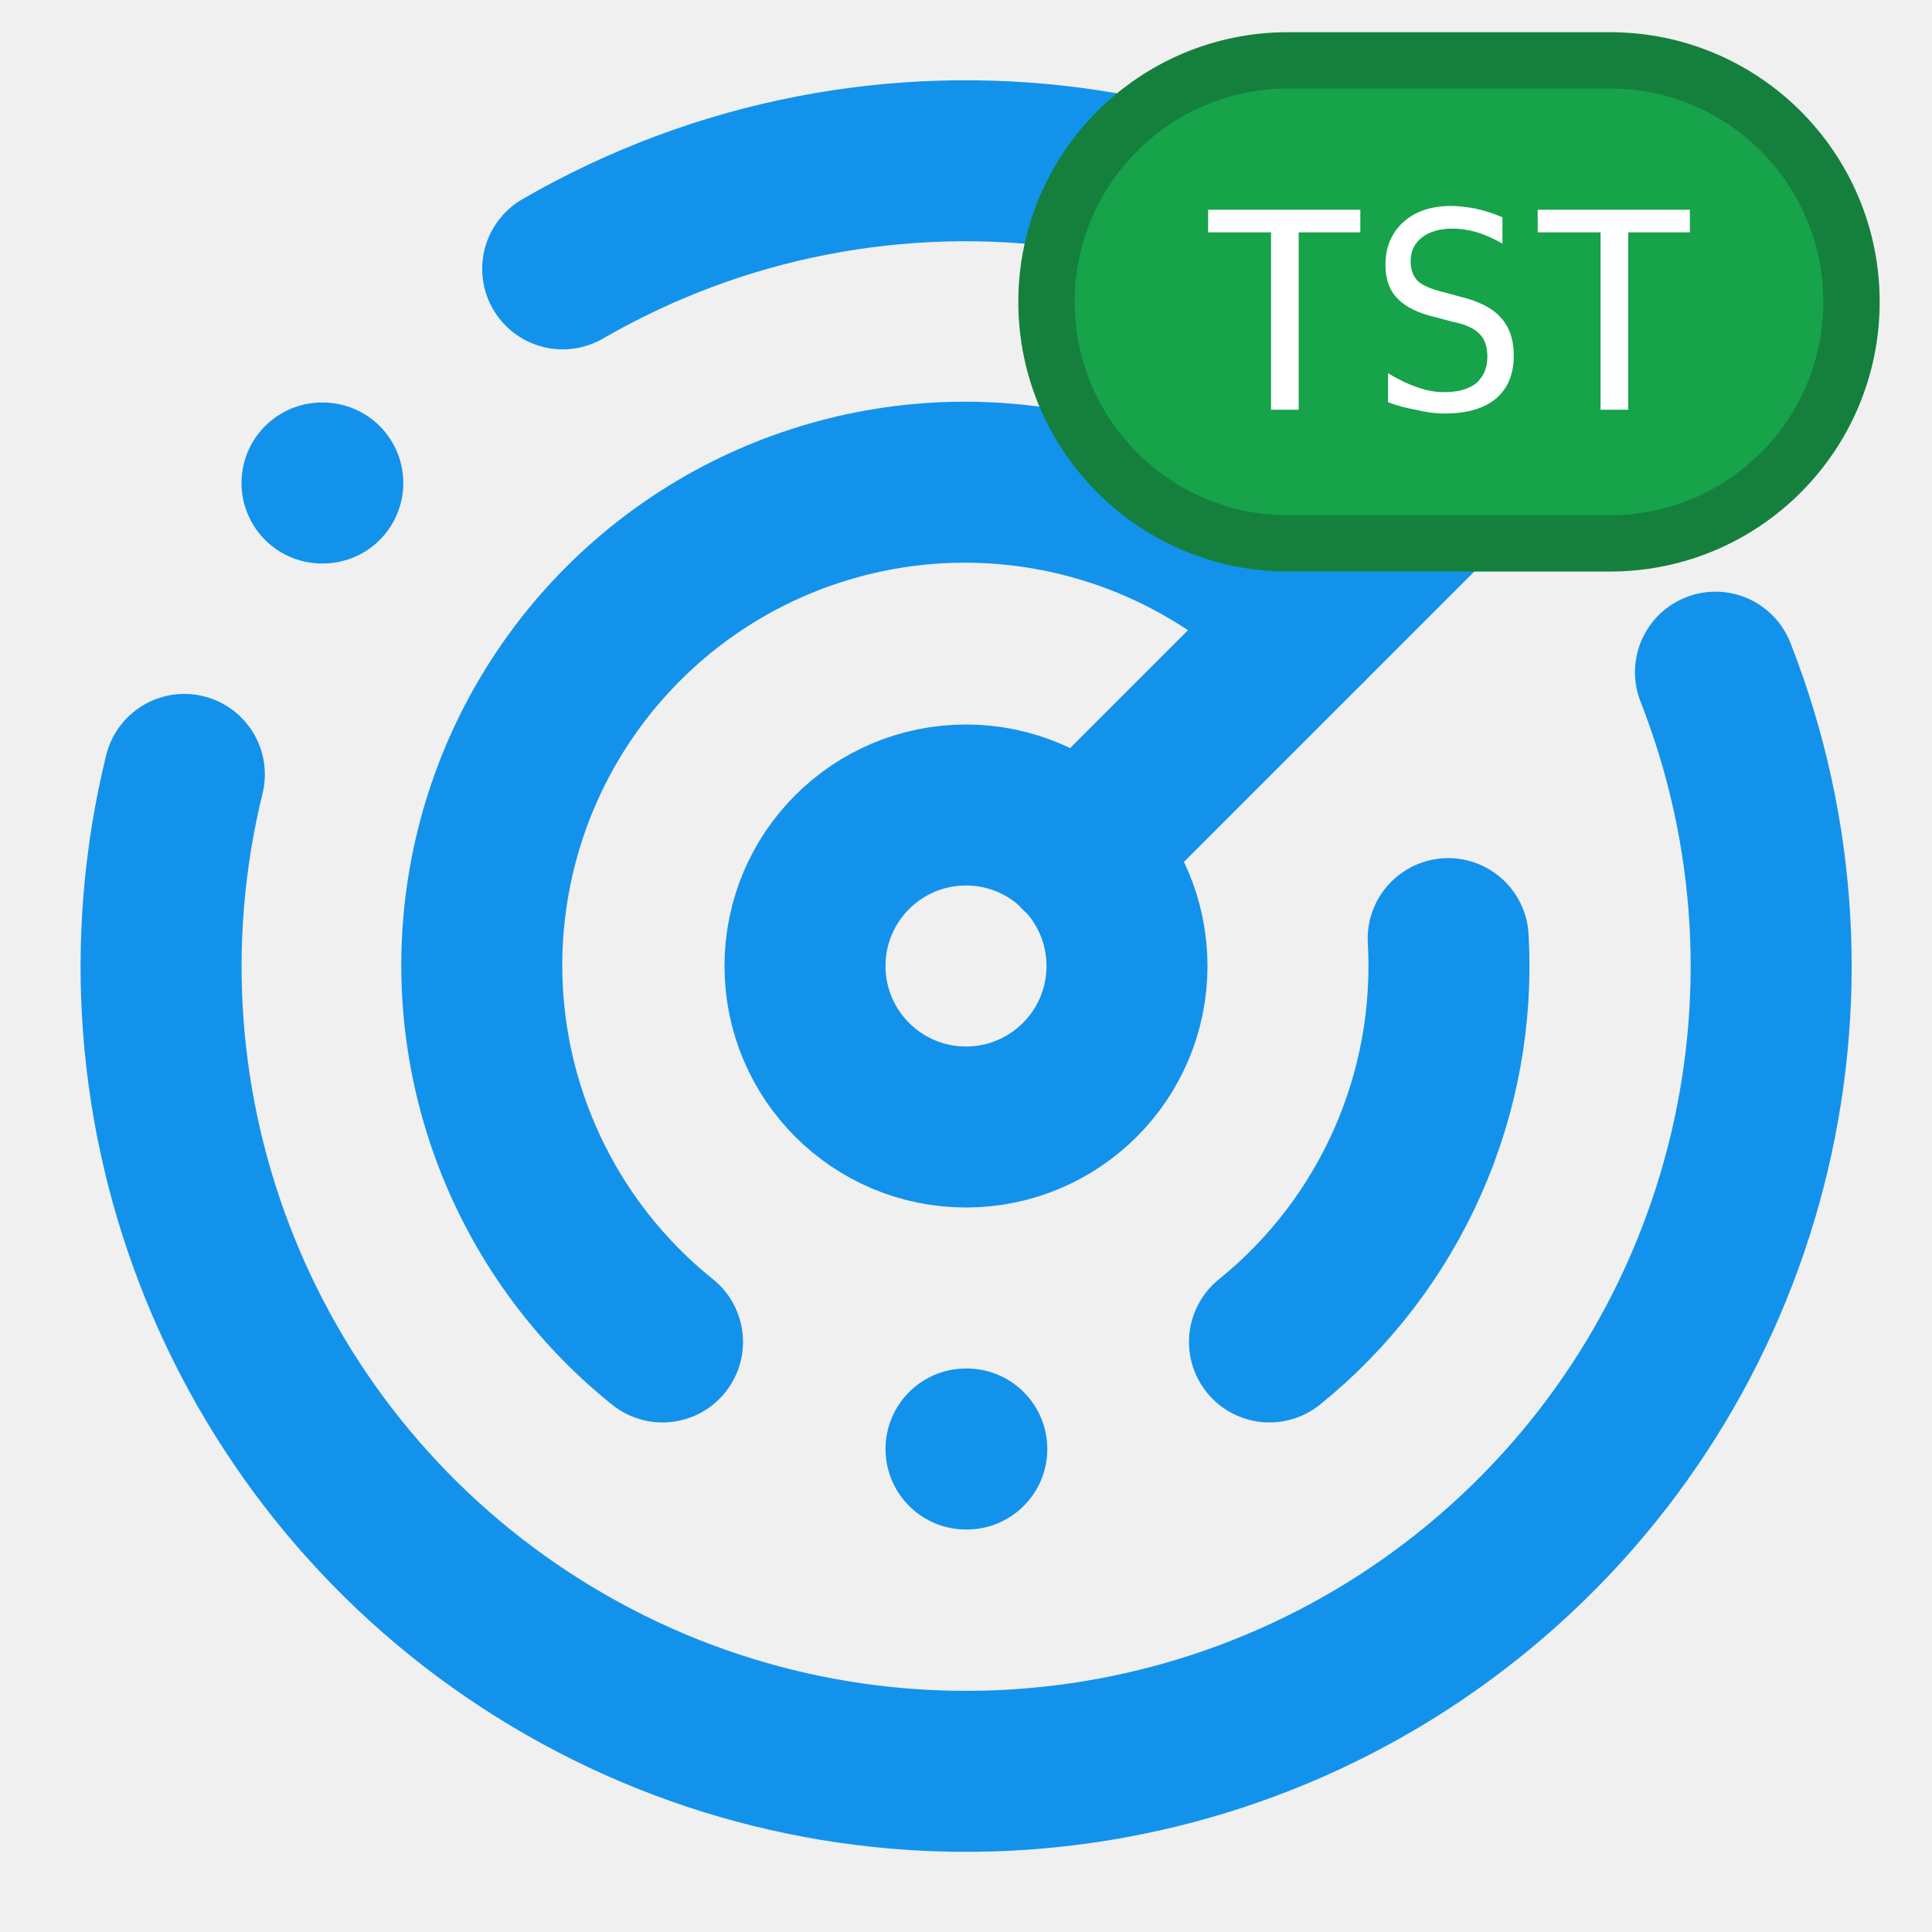
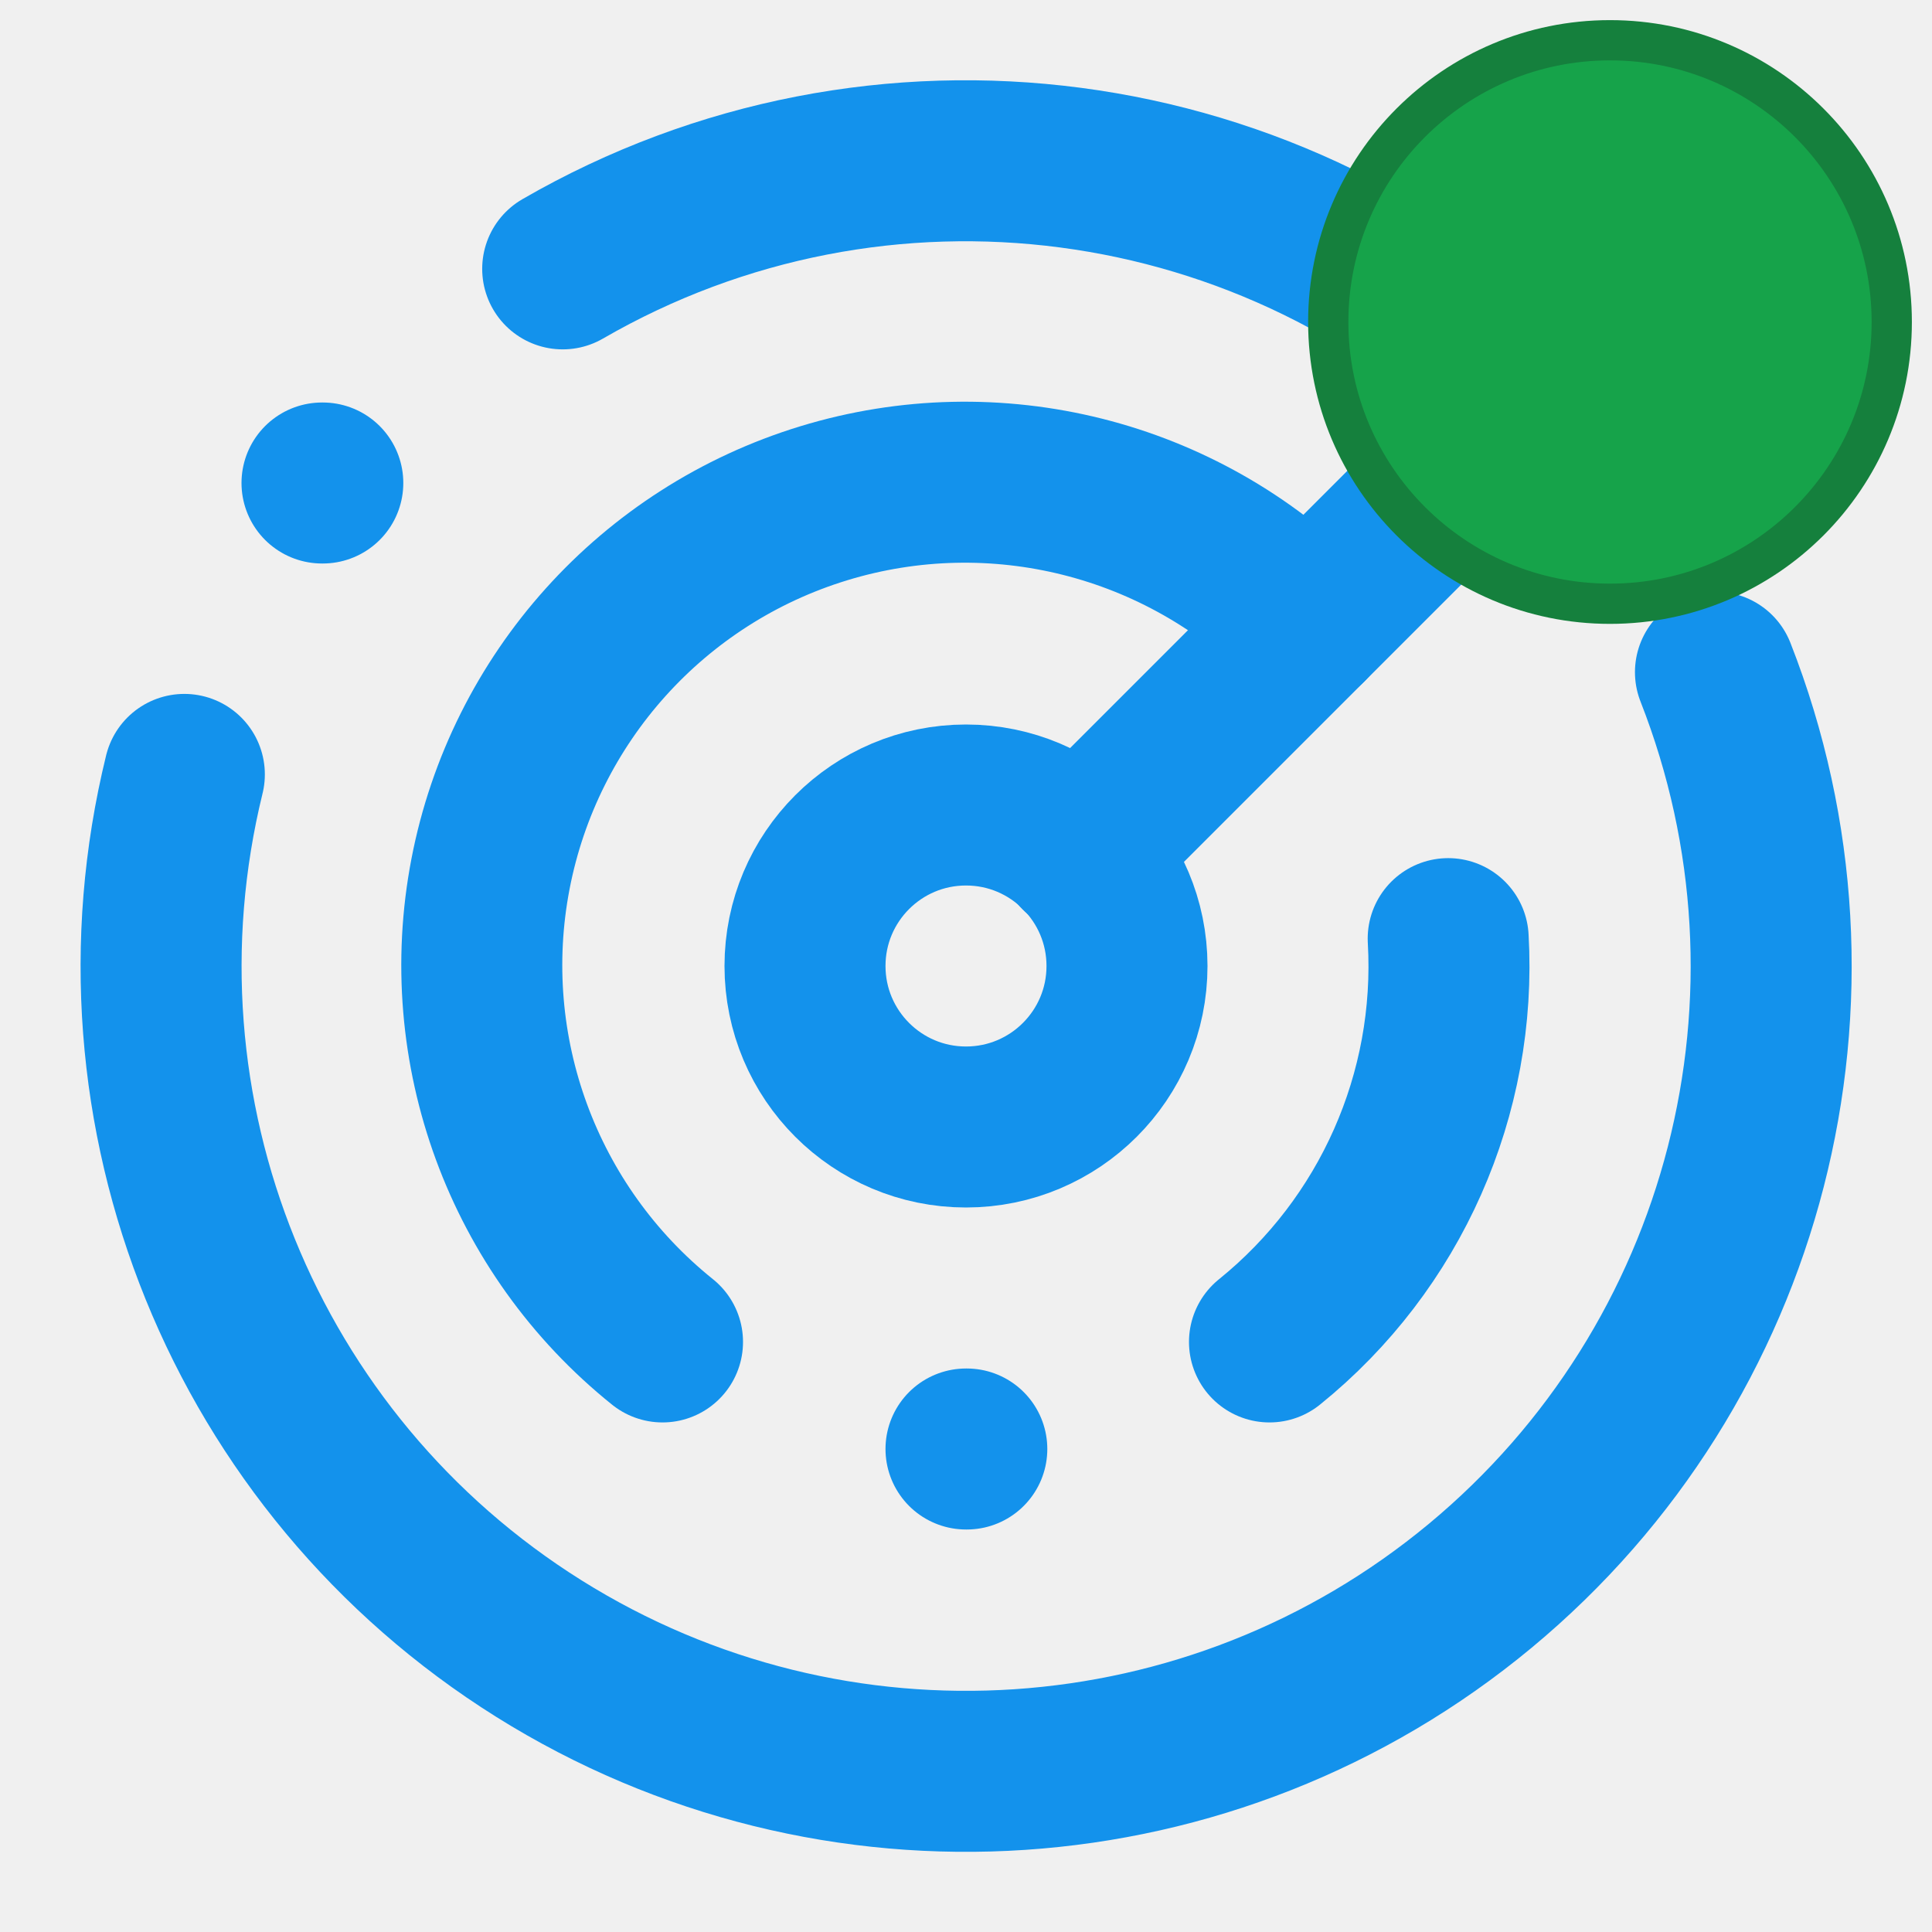
<svg xmlns="http://www.w3.org/2000/svg" width="24" height="24" viewBox="0 0 24 24" fill="none">
  <g stroke="hsl(205 85% 50%)" stroke-width="2" stroke-linecap="round" stroke-linejoin="round">
    <path d="M19.07 4.93A10 10 0 0 0 6.99 3.34" />
    <path d="M4 6h.01" />
    <path d="M2.29 9.62A10 10 0 1 0 21.31 8.35" />
    <path d="M16.24 7.76A6 6 0 1 0 8.23 16.67" />
    <path d="M12 18h.01" />
    <path d="M17.99 11.66A6 6 0 0 1 15.77 16.67" />
    <circle cx="12" cy="12" r="2" />
    <path d="m13.41 10.59 5.66-5.66" />
  </g>
-   <rect x="13" y="0.75" width="10" height="6" rx="3" fill="#16a34a" stroke="#15803d" stroke-width="0.7" />
-   <text x="18" y="4" font-size="3.4" font-family="'JetBrains Mono', monospace" font-weight="500" fill="white" stroke="none" text-anchor="middle" dy="0.32em">
-   TST
- </text>
+   <circle cx="20" cy="4" r="3.5" fill="#16a34a" stroke="#15803d" stroke-width="0.5" />
</svg>
